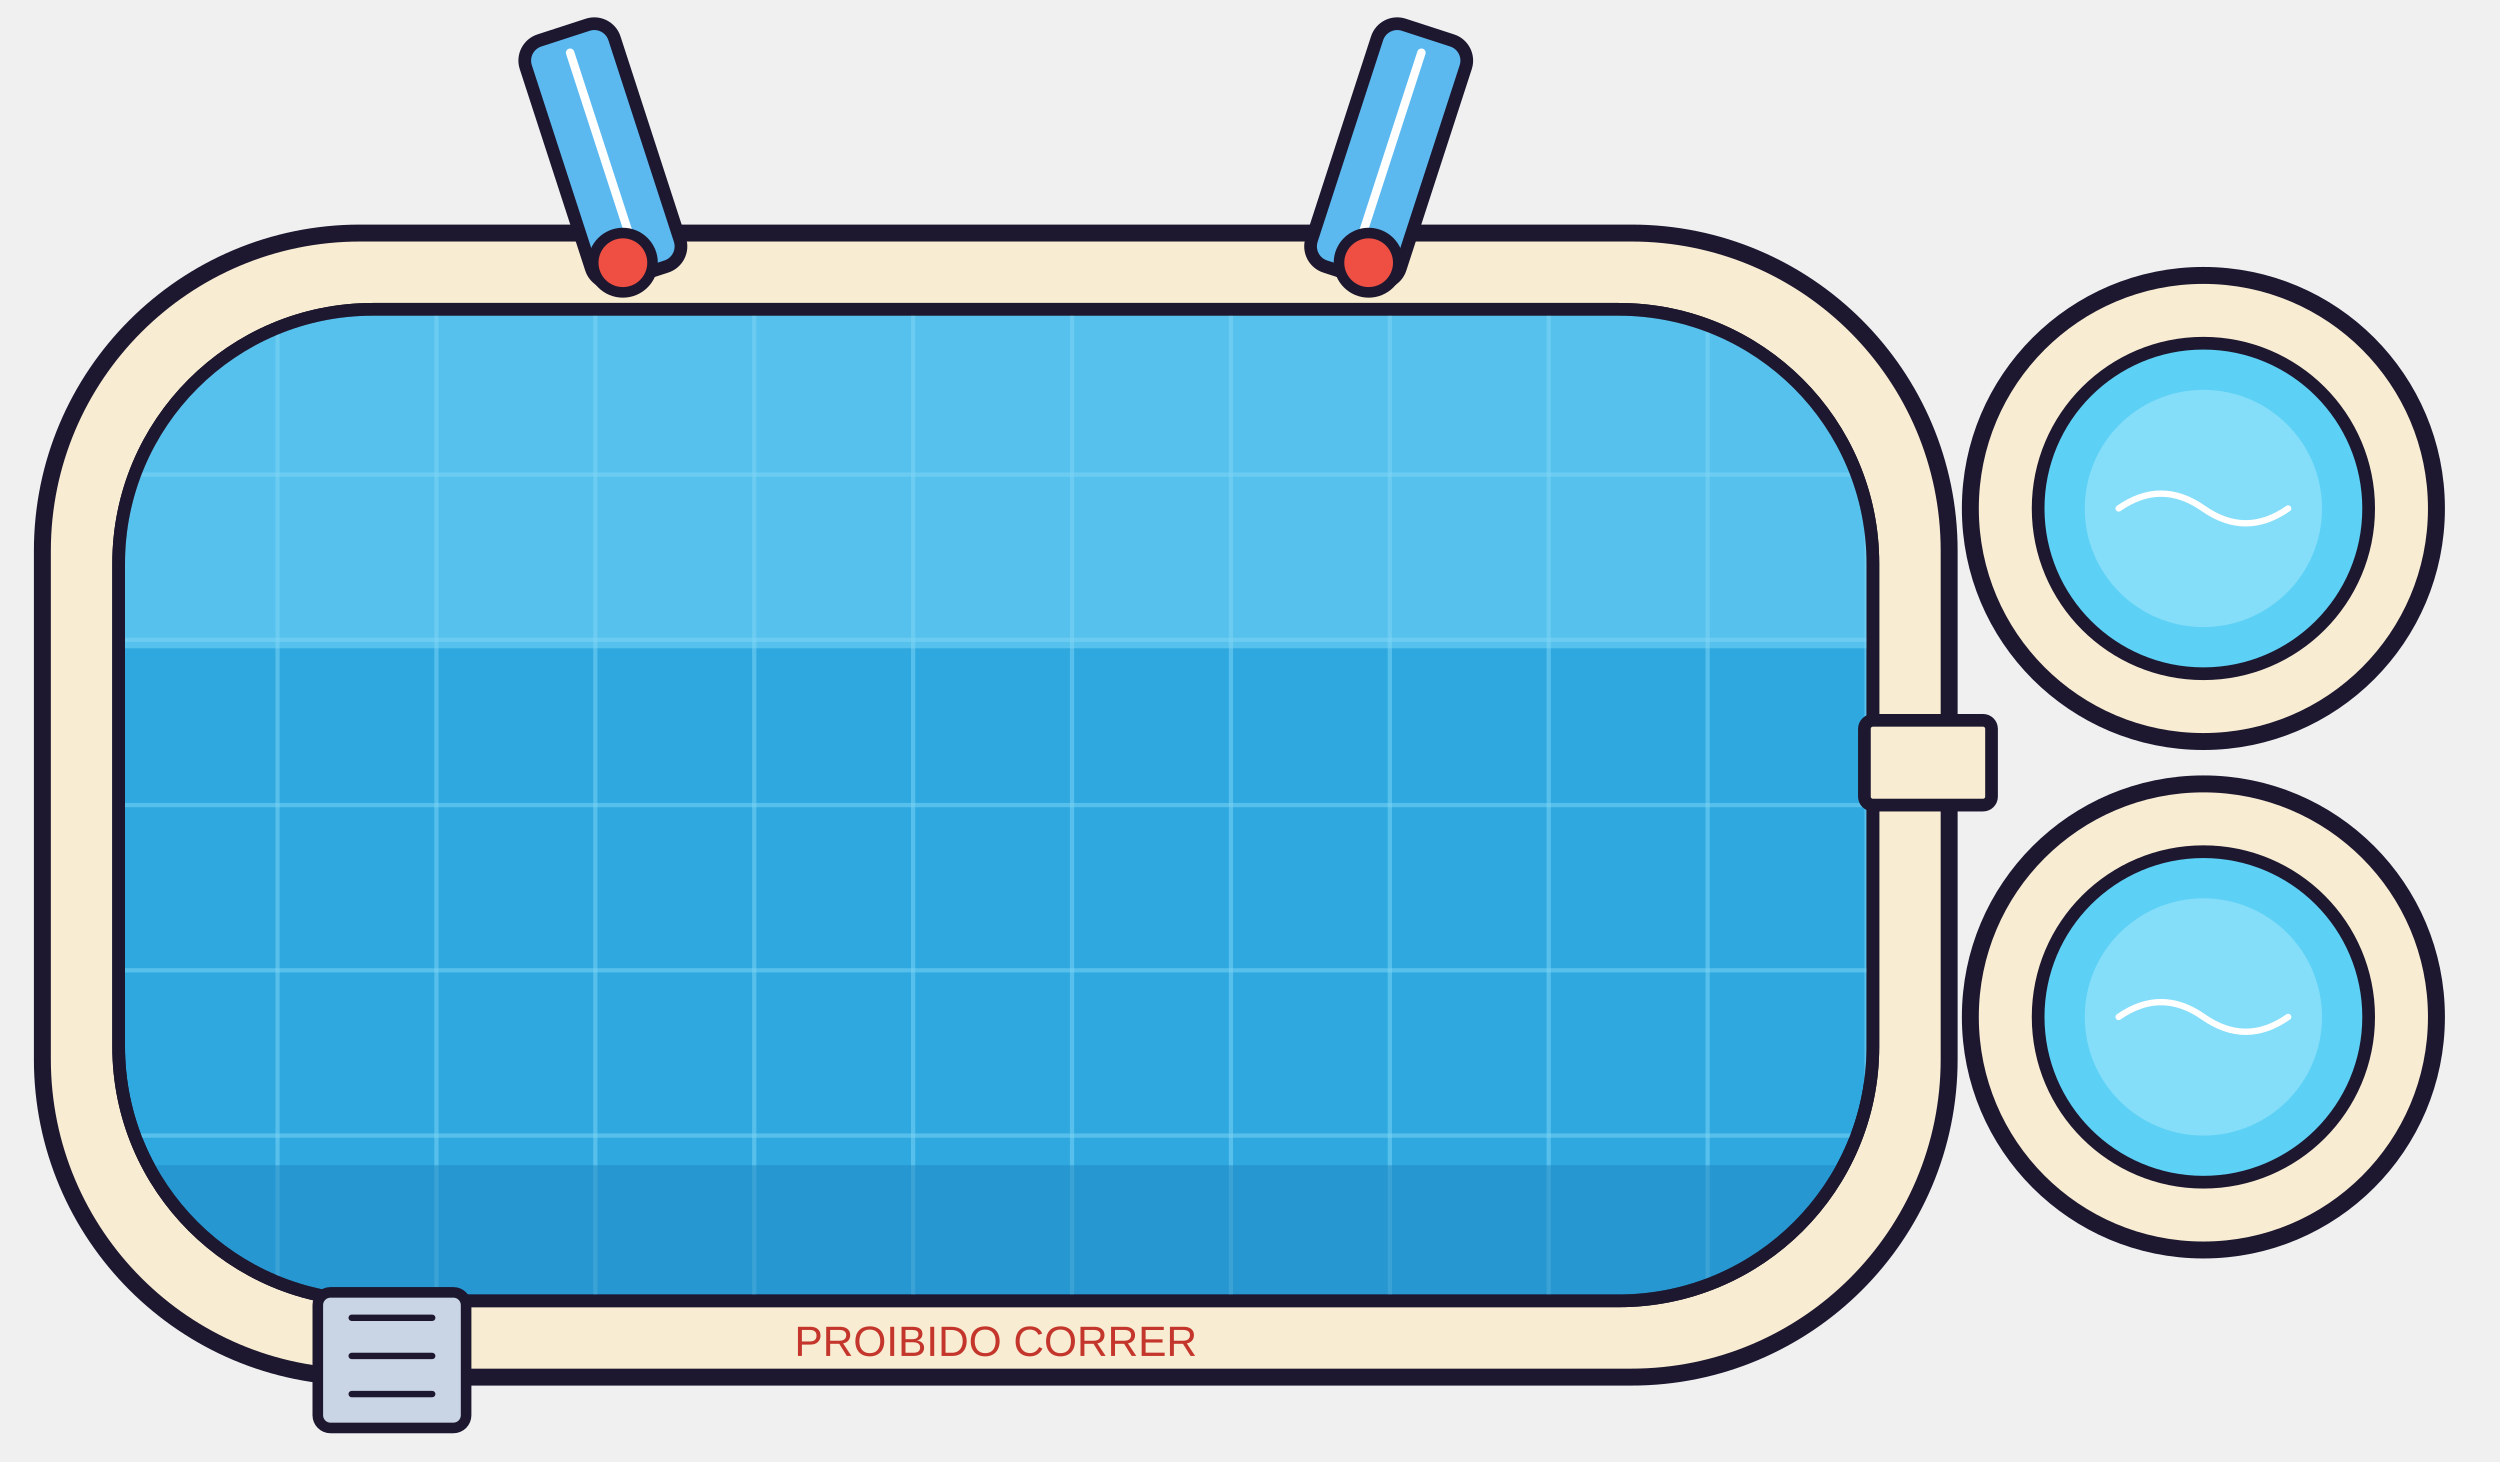
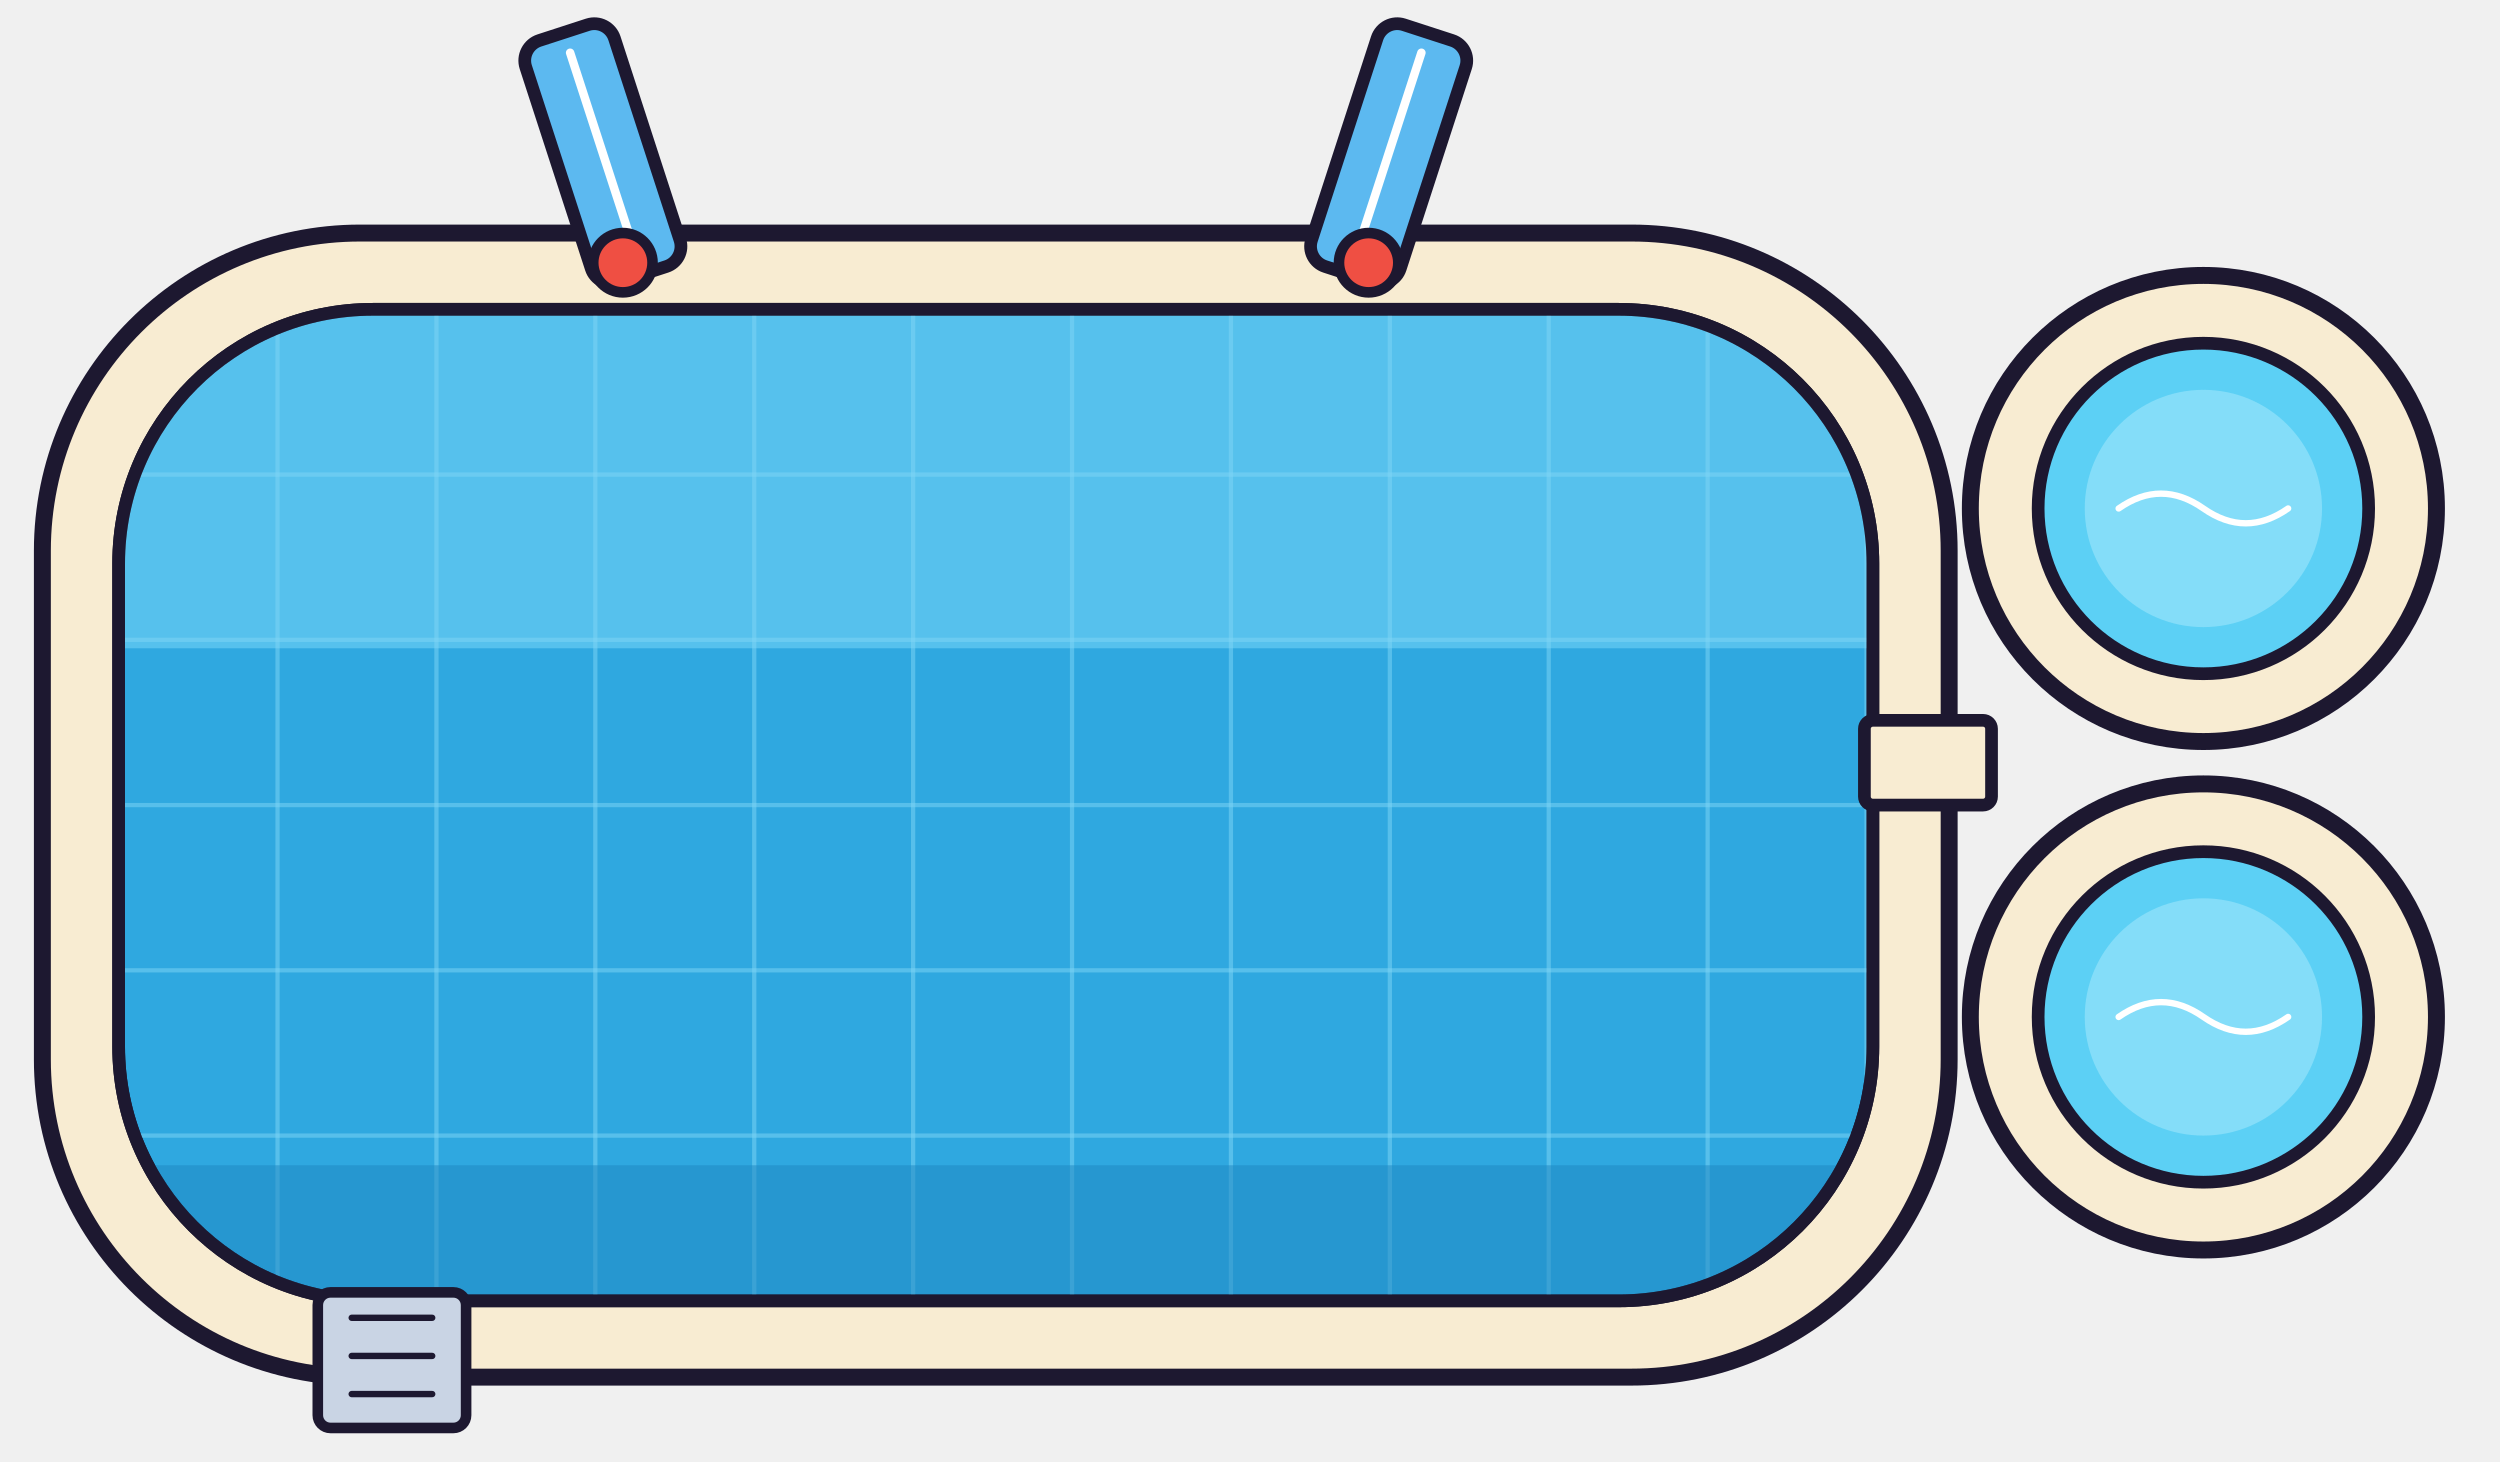
<svg xmlns="http://www.w3.org/2000/svg" viewBox="0 0 1180 690" width="1180" height="690">
  <g transform="translate(0 50)">
    <rect x="20" y="60" width="900" height="540" rx="150" fill="#f8ecd2" stroke="#1d1830" stroke-width="8" />
    <rect x="56" y="96" width="828" height="468" rx="120" fill="#2fa8e0" stroke="#1d1830" stroke-width="6" />
    <clipPath id="pc">
      <rect x="56" y="96" width="828" height="468" rx="120" />
    </clipPath>
    <g clip-path="url(#pc)">
      <rect x="56" y="96" width="828" height="160" fill="#6fd2f5" opacity="0.6" />
      <path d="M131 96 L131 564" stroke="#7fd6f5" stroke-width="2" opacity="0.5" />
      <path d="M206 96 L206 564" stroke="#7fd6f5" stroke-width="2" opacity="0.5" />
      <path d="M281 96 L281 564" stroke="#7fd6f5" stroke-width="2" opacity="0.5" />
      <path d="M356 96 L356 564" stroke="#7fd6f5" stroke-width="2" opacity="0.5" />
      <path d="M431 96 L431 564" stroke="#7fd6f5" stroke-width="2" opacity="0.5" />
      <path d="M506 96 L506 564" stroke="#7fd6f5" stroke-width="2" opacity="0.5" />
      <path d="M581 96 L581 564" stroke="#7fd6f5" stroke-width="2" opacity="0.5" />
      <path d="M656 96 L656 564" stroke="#7fd6f5" stroke-width="2" opacity="0.5" />
      <path d="M731 96 L731 564" stroke="#7fd6f5" stroke-width="2" opacity="0.5" />
      <path d="M806 96 L806 564" stroke="#7fd6f5" stroke-width="2" opacity="0.5" />
      <path d="M881 96 L881 564" stroke="#7fd6f5" stroke-width="2" opacity="0.5" />
      <path d="M56 174 L884 174" stroke="#7fd6f5" stroke-width="2" opacity="0.5" />
      <path d="M56 252 L884 252" stroke="#7fd6f5" stroke-width="2" opacity="0.5" />
      <path d="M56 330 L884 330" stroke="#7fd6f5" stroke-width="2" opacity="0.5" />
      <path d="M56 408 L884 408" stroke="#7fd6f5" stroke-width="2" opacity="0.5" />
      <path d="M56 486 L884 486" stroke="#7fd6f5" stroke-width="2" opacity="0.5" />
      <path d="M56 500 L884 500 L884 564 L56 564 Z" fill="#1d86c0" opacity="0.5" />
    </g>
    <rect x="56" y="96" width="828" height="468" rx="120" fill="none" stroke="#1d1830" stroke-width="6" />
    <circle cx="1040" cy="190" r="110" fill="#f8ecd2" stroke="#1d1830" stroke-width="8" />
    <circle cx="1040" cy="190" r="78" fill="#5cd0f5" stroke="#1d1830" stroke-width="6" />
    <circle cx="1040" cy="190" r="56" fill="#9ee6fb" opacity="0.6" />
    <path d="M1000 190 Q1020 176 1040 190 Q1060 204 1080 190" fill="none" stroke="#ffffff" stroke-width="3" stroke-linecap="round" stroke-linejoin="round" />
    <circle cx="1040" cy="430" r="110" fill="#f8ecd2" stroke="#1d1830" stroke-width="8" />
    <circle cx="1040" cy="430" r="78" fill="#5cd0f5" stroke="#1d1830" stroke-width="6" />
    <circle cx="1040" cy="430" r="56" fill="#9ee6fb" opacity="0.6" />
    <path d="M1000 430 Q1020 416 1040 430 Q1060 444 1080 430" fill="none" stroke="#ffffff" stroke-width="3" stroke-linecap="round" stroke-linejoin="round" />
    <rect x="880" y="290" width="60" height="40" rx="4" fill="#f8ecd2" stroke="#1d1830" stroke-width="6" />
    <g transform="rotate(-18 300 70)">
      <rect x="278" y="-40" width="44" height="120" rx="10" fill="#5cb9f0" stroke="#1d1830" stroke-width="6" />
      <path d="M300 -30 L300 60" fill="none" stroke="#ffffff" stroke-width="4" stroke-linecap="round" stroke-linejoin="round" />
    </g>
    <circle cx="294" cy="74" r="14" fill="#ef4f43" stroke="#1d1830" stroke-width="5" />
    <g transform="rotate(18 640 70)">
      <rect x="618" y="-40" width="44" height="120" rx="10" fill="#5cb9f0" stroke="#1d1830" stroke-width="6" />
      <path d="M640 -30 L640 60" fill="none" stroke="#ffffff" stroke-width="4" stroke-linecap="round" stroke-linejoin="round" />
    </g>
    <circle cx="646" cy="74" r="14" fill="#ef4f43" stroke="#1d1830" stroke-width="5" />
    <rect x="150" y="560" width="70" height="64" rx="6" fill="#c9d4e4" stroke="#1d1830" stroke-width="5" />
    <path d="M166 572 L204 572 M166 590 L204 590 M166 608 L204 608" fill="none" stroke="#1d1830" stroke-width="3" stroke-linecap="round" stroke-linejoin="round" />
-     <text x="470" y="590" text-anchor="middle" font-family="Arial Black, Arial, sans-serif" font-size="20" fill="#c4352c">PROIBIDO CORRER</text>
  </g>
</svg>
